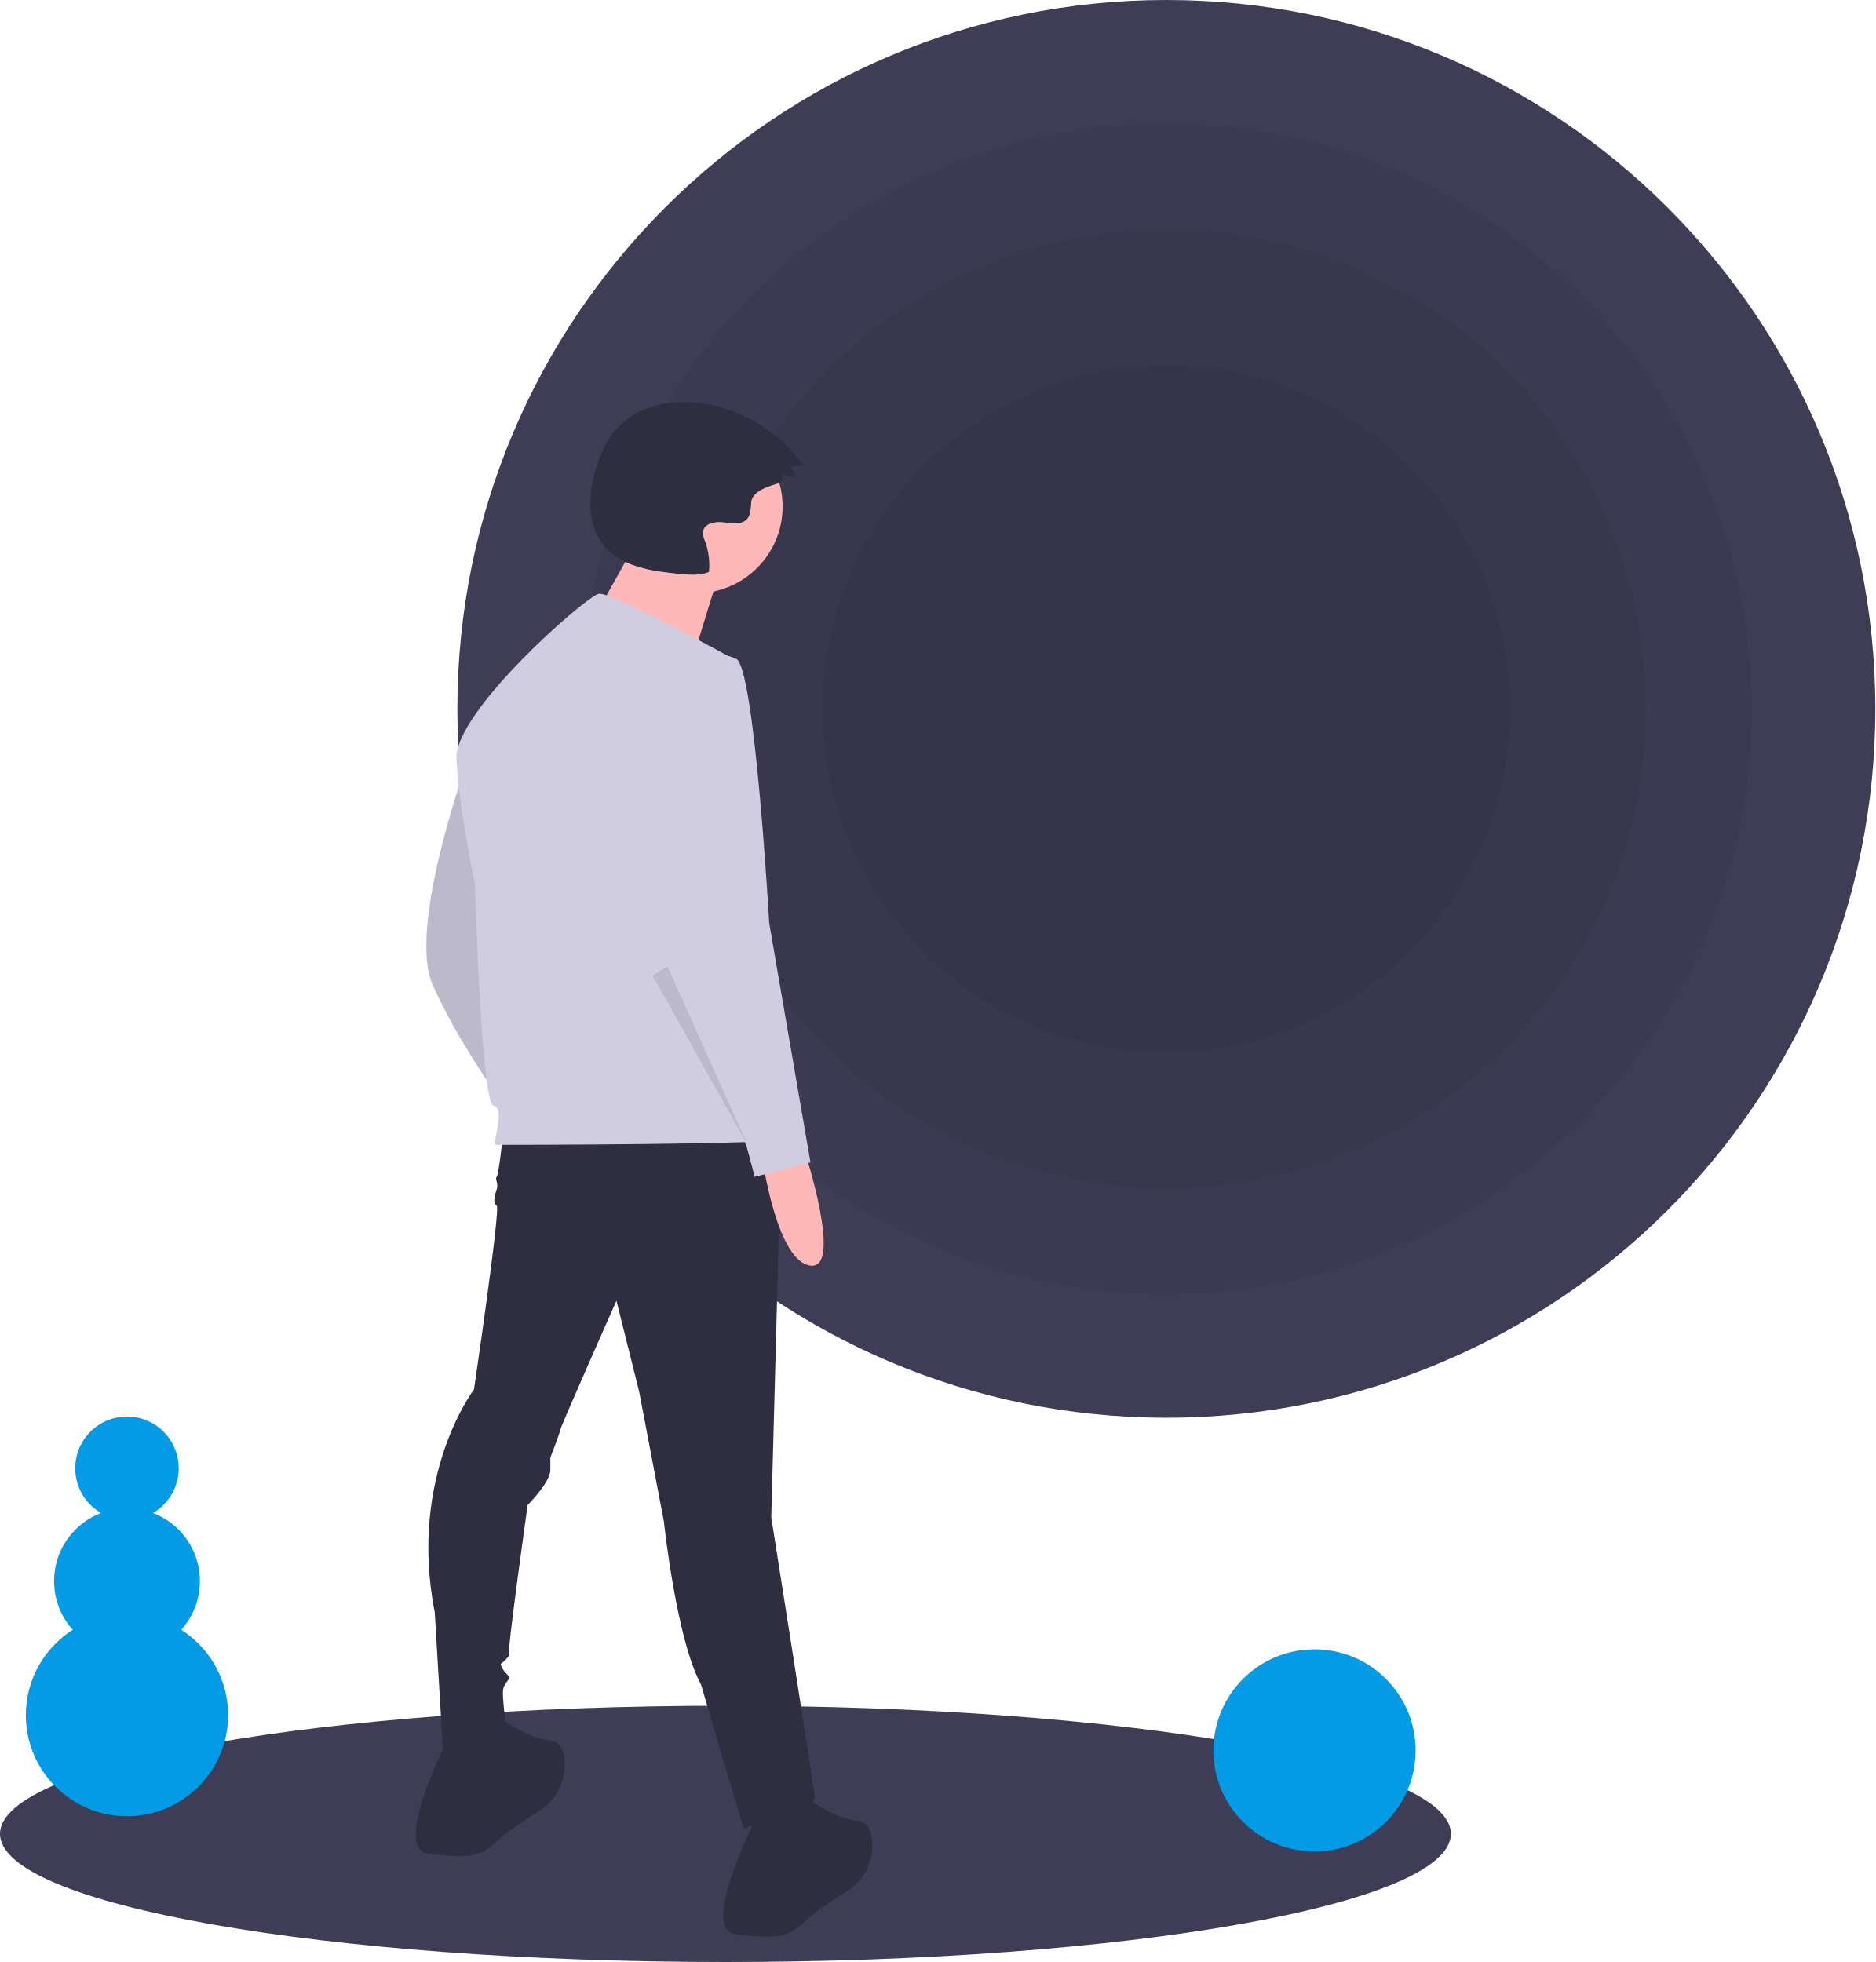
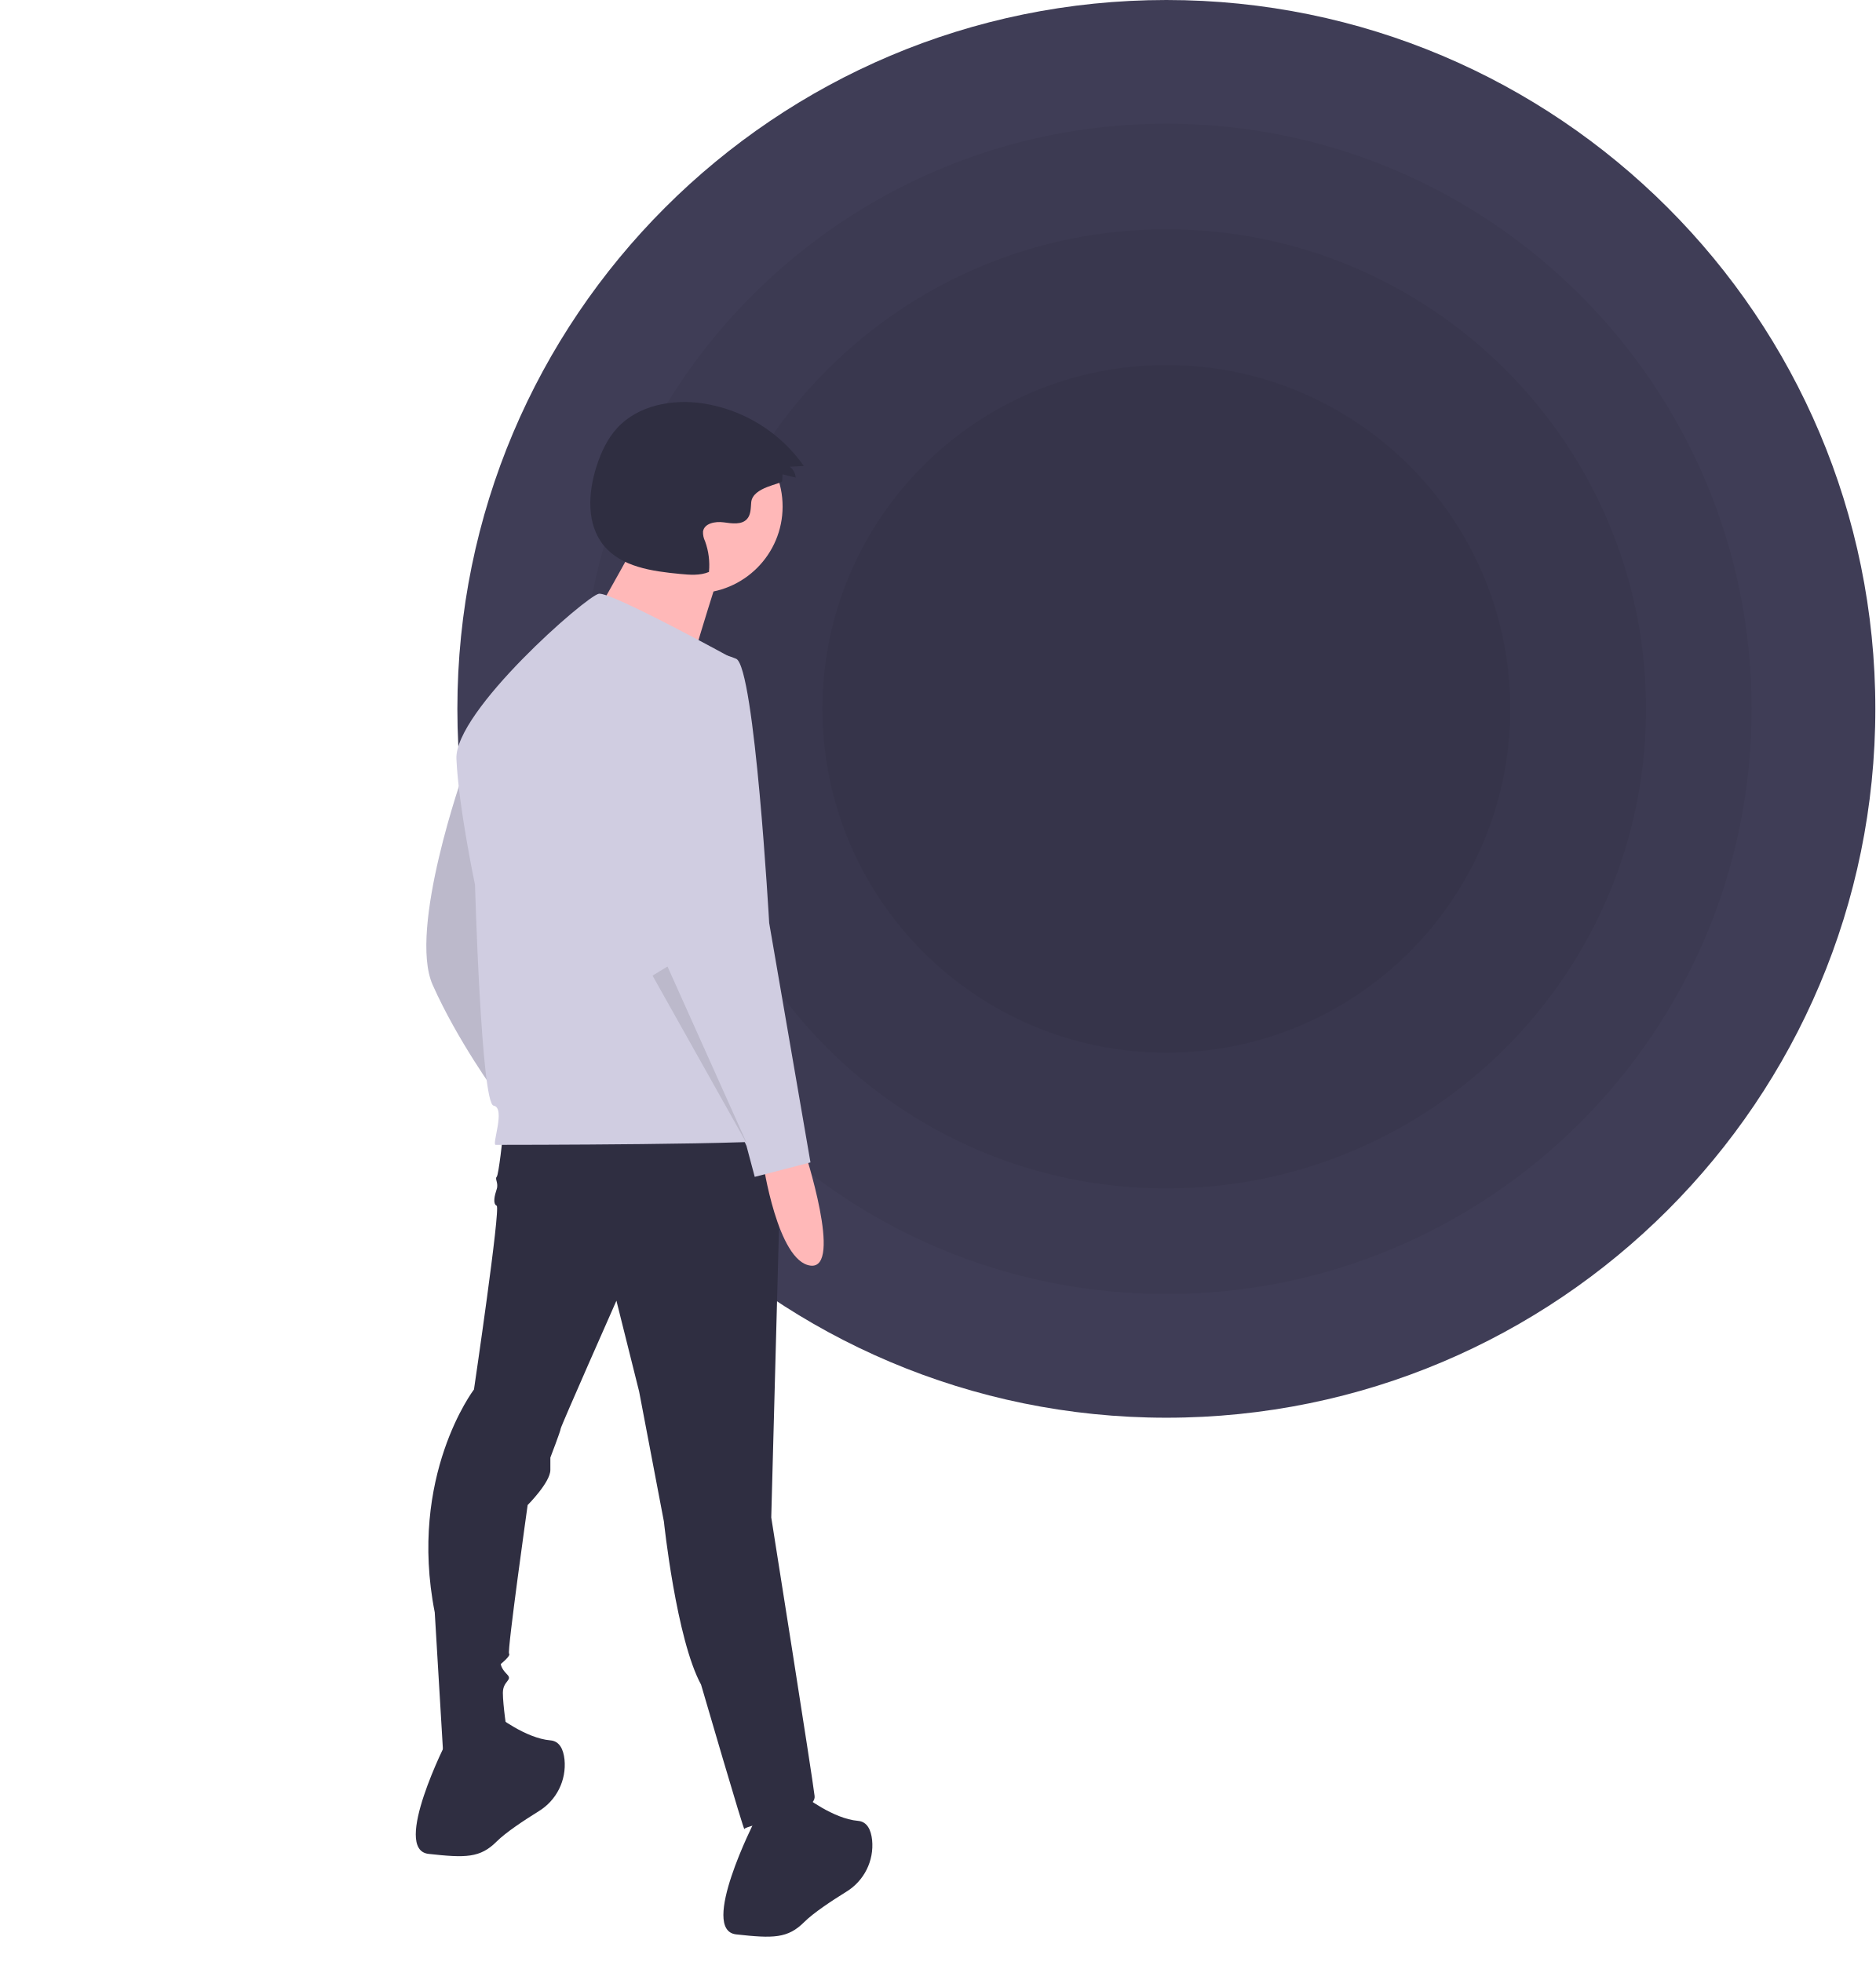
<svg xmlns="http://www.w3.org/2000/svg" data-name="Layer 1" width="797.5" height="834.5" viewBox="0 0 797.5 834.5">
-   <ellipse cx="308.5" cy="780" rx="308.5" ry="54.5" fill="#3f3d56" />
  <circle cx="496" cy="301.5" r="301.5" fill="#3f3d56" />
  <circle cx="496" cy="301.5" r="248.898" opacity="0.05" />
  <circle cx="496" cy="301.5" r="203.994" opacity="0.05" />
  <circle cx="496" cy="301.5" r="146.26" opacity="0.05" />
  <path d="M398.42,361.232s-23.704,66.722-13.169,90.426,27.216,46.53,27.216,46.53S406.322,365.622,398.42,361.232Z" transform="translate(-201.25 -32.75)" fill="#d0cde1" />
  <path d="M398.42,361.232s-23.704,66.722-13.169,90.426,27.216,46.53,27.216,46.53S406.322,365.622,398.42,361.232Z" transform="translate(-201.25 -32.75)" opacity="0.1" />
  <path d="M415.101,515.747s-1.756,16.681-2.634,17.558.878,2.634,0,5.268-1.756,6.145,0,7.023-9.657,78.135-9.657,78.135-28.094,36.873-16.681,94.816l3.512,58.821s27.216,1.756,27.216-7.901c0,0-1.756-11.413-1.756-16.681s4.39-5.268,1.756-7.901-2.634-4.39-2.634-4.39,4.39-3.512,3.512-4.39,7.901-63.211,7.901-63.211,9.657-9.657,9.657-14.925v-5.268s4.39-11.413,4.39-12.291,23.704-54.431,23.704-54.431l9.657,38.629,10.535,55.309s5.268,50.042,15.803,69.356c0,0,18.436,63.211,18.436,61.455s30.727-6.145,29.849-14.047-18.436-118.52-18.436-118.52L533.621,513.991Z" transform="translate(-201.25 -32.75)" fill="#2f2e41" />
  <path d="M391.397,772.978s-23.704,46.53-7.901,48.286,21.948,1.756,28.971-5.268c3.84-3.84,11.615-8.991,17.876-12.873a23.117,23.117,0,0,0,10.969-21.982c-.463-4.295-2.068-7.834-6.019-8.164-10.535-.878-22.826-10.535-22.826-10.535Z" transform="translate(-201.25 -32.75)" fill="#2f2e41" />
  <path d="M522.208,807.217s-23.704,46.53-7.901,48.286,21.948,1.756,28.971-5.268c3.84-3.84,11.615-8.991,17.876-12.873a23.117,23.117,0,0,0,10.969-21.982c-.463-4.295-2.068-7.834-6.019-8.164-10.535-.878-22.826-10.535-22.826-10.535Z" transform="translate(-201.25 -32.75)" fill="#2f2e41" />
  <circle cx="295.905" cy="215.433" r="36.905" fill="#ffb8b8" />
  <path d="M473.43,260.308S447.07,308.812,444.961,308.812,492.41,324.628,492.41,324.628s13.707-46.394,15.816-50.612Z" transform="translate(-201.25 -32.75)" fill="#ffb8b8" />
  <path d="M513.867,313.385s-52.675-28.971-57.943-28.094-61.455,50.042-60.577,70.234,7.901,53.553,7.901,53.553,2.634,93.06,7.901,93.938-.878,16.681.878,16.681,122.909,0,123.787-2.634S513.867,313.385,513.867,313.385Z" transform="translate(-201.25 -32.75)" fill="#d0cde1" />
  <path d="M543.278,521.892s16.681,50.92,2.634,49.164-20.192-43.896-20.192-43.896Z" transform="translate(-201.25 -32.75)" fill="#ffb8b8" />
  <path d="M498.504,310.313s-32.483,7.023-27.216,50.92,14.925,87.792,14.925,87.792l32.483,71.112,3.512,13.169,23.704-6.145L528.353,425.321s-6.145-108.863-14.047-112.374A34,34,0,0,0,498.504,310.313Z" transform="translate(-201.25 -32.75)" fill="#d0cde1" />
  <polygon points="277.5 414.958 317.885 486.947 283.86 411.09 277.5 414.958" opacity="0.1" />
  <path d="M533.896,237.316l.122-2.82,5.61,1.396a6.27,6.27,0,0,0-2.514-4.615l5.976-.334a64.477,64.477,0,0,0-43.124-26.651c-12.926-1.873-27.318.838-36.182,10.43-4.299,4.653-7.001,10.57-8.922,16.607-3.539,11.118-4.26,24.372,3.12,33.409,7.501,9.185,20.602,10.984,32.406,12.121,4.153.4,8.506.772,12.355-.839a29.721,29.721,0,0,0-1.654-13.037,8.687,8.687,0,0,1-.879-4.152c.525-3.512,5.209-4.396,8.728-3.922s7.75,1.2,10.062-1.494c1.593-1.856,1.499-4.559,1.71-6.996C521.282,239.785,533.836,238.707,533.896,237.316Z" transform="translate(-201.25 -32.75)" fill="#2f2e41" />
-   <circle cx="559" cy="744.5" r="43" fill="#039be5" />
-   <circle cx="54" cy="729.5" r="43" fill="#039be5" />
-   <circle cx="54" cy="672.5" r="31" fill="#039be5" />
-   <circle cx="54" cy="624.5" r="22" fill="#039be5" />
</svg>
